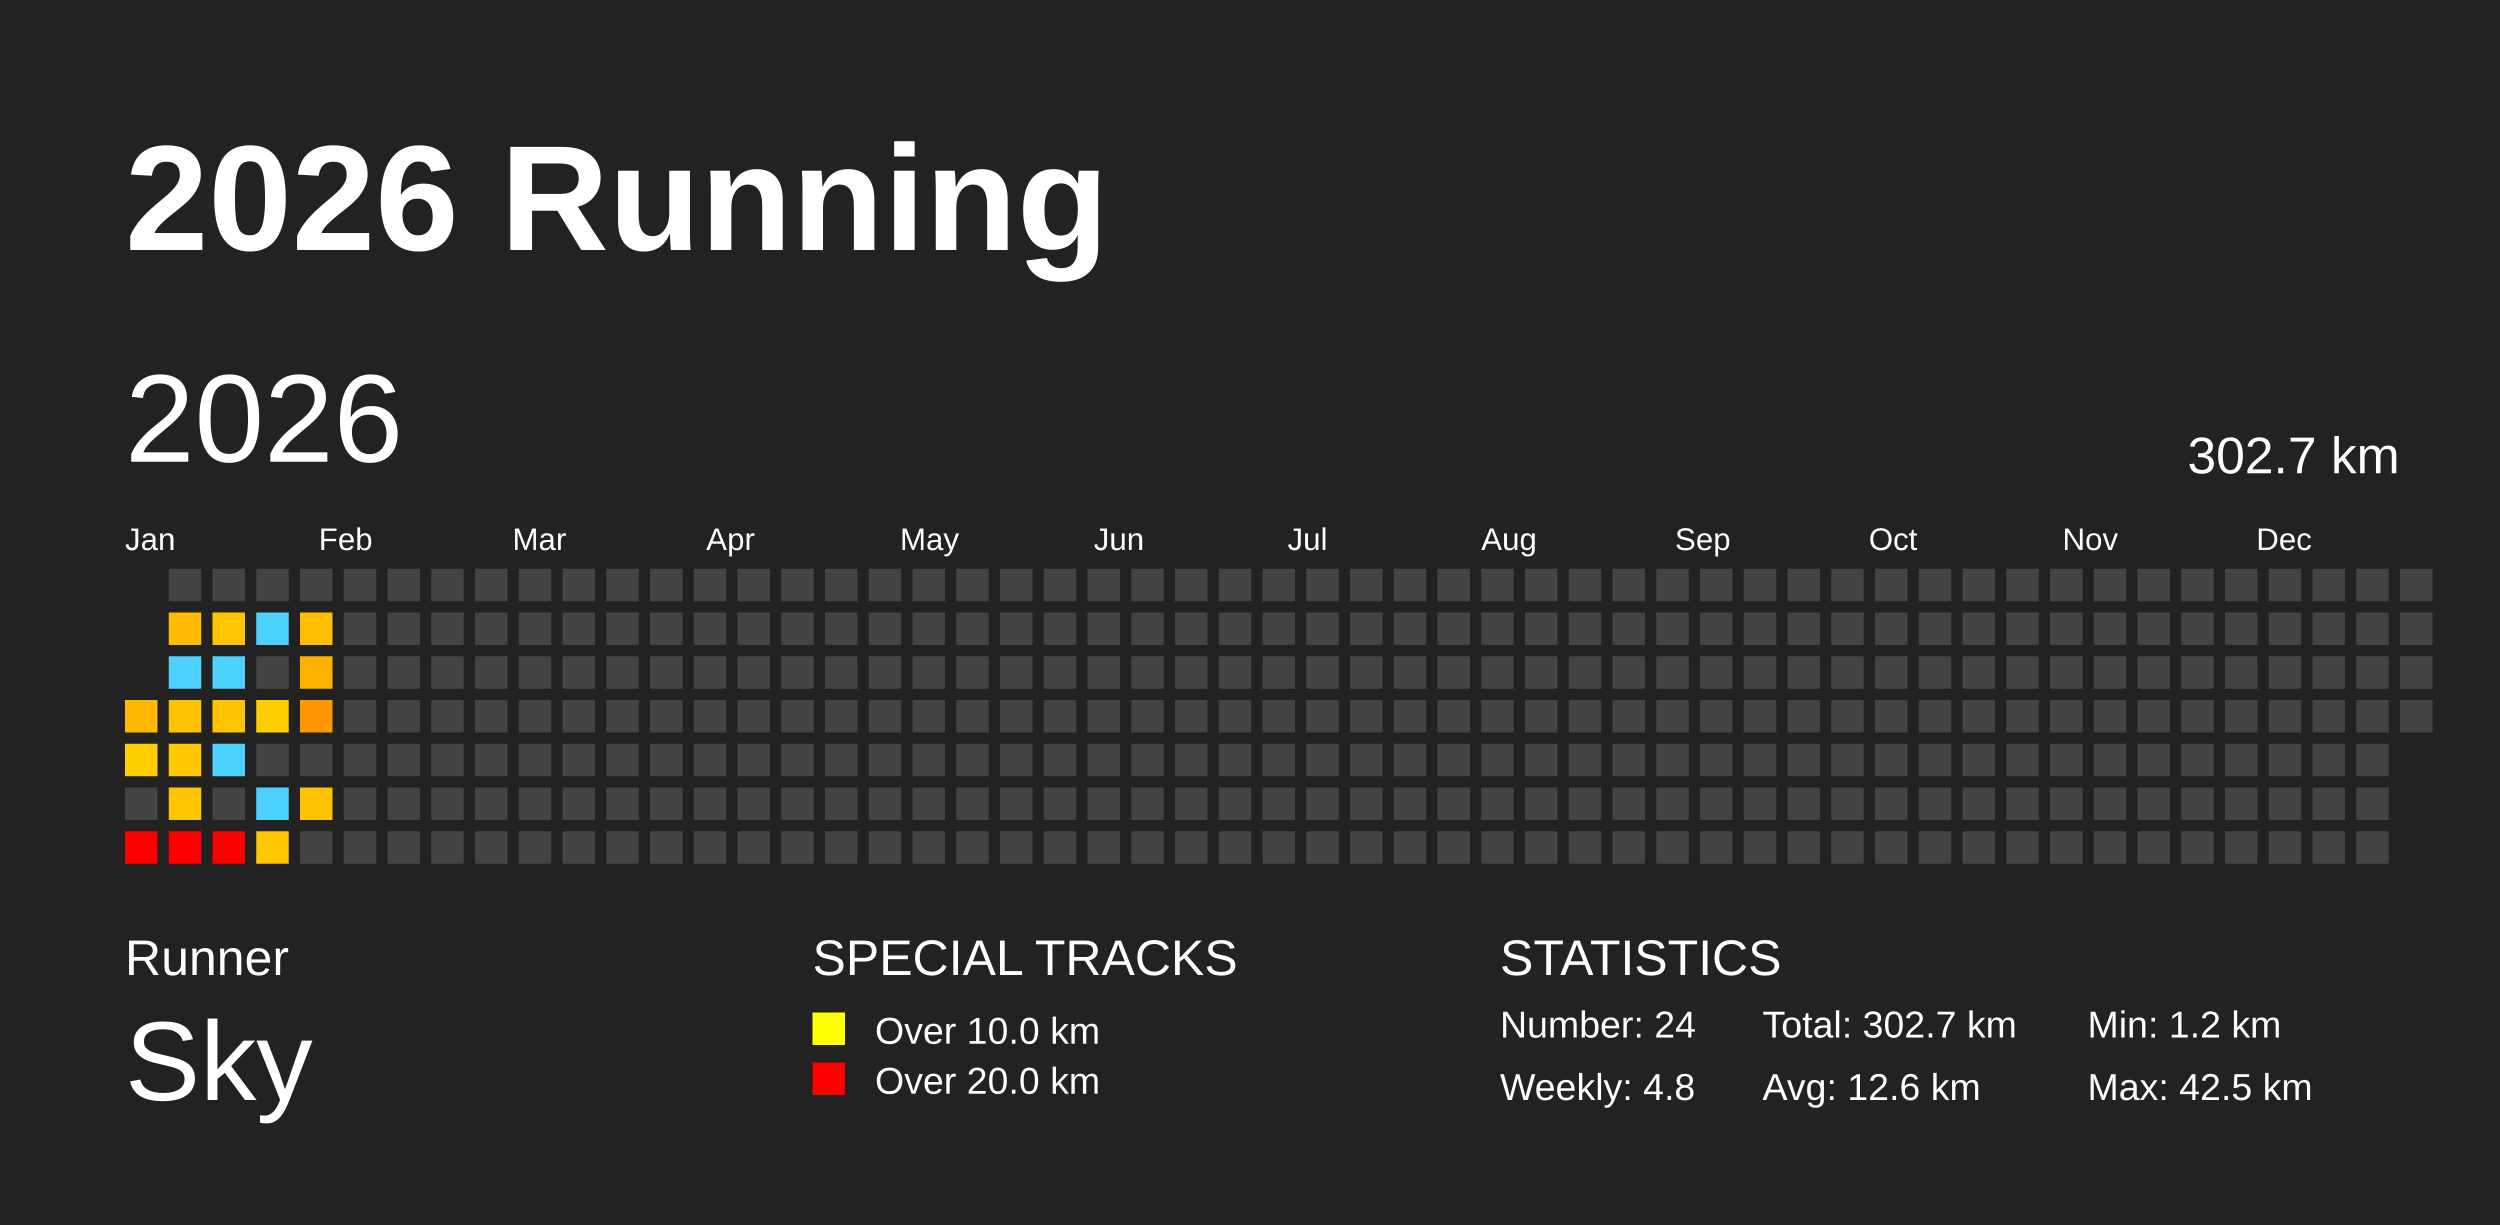
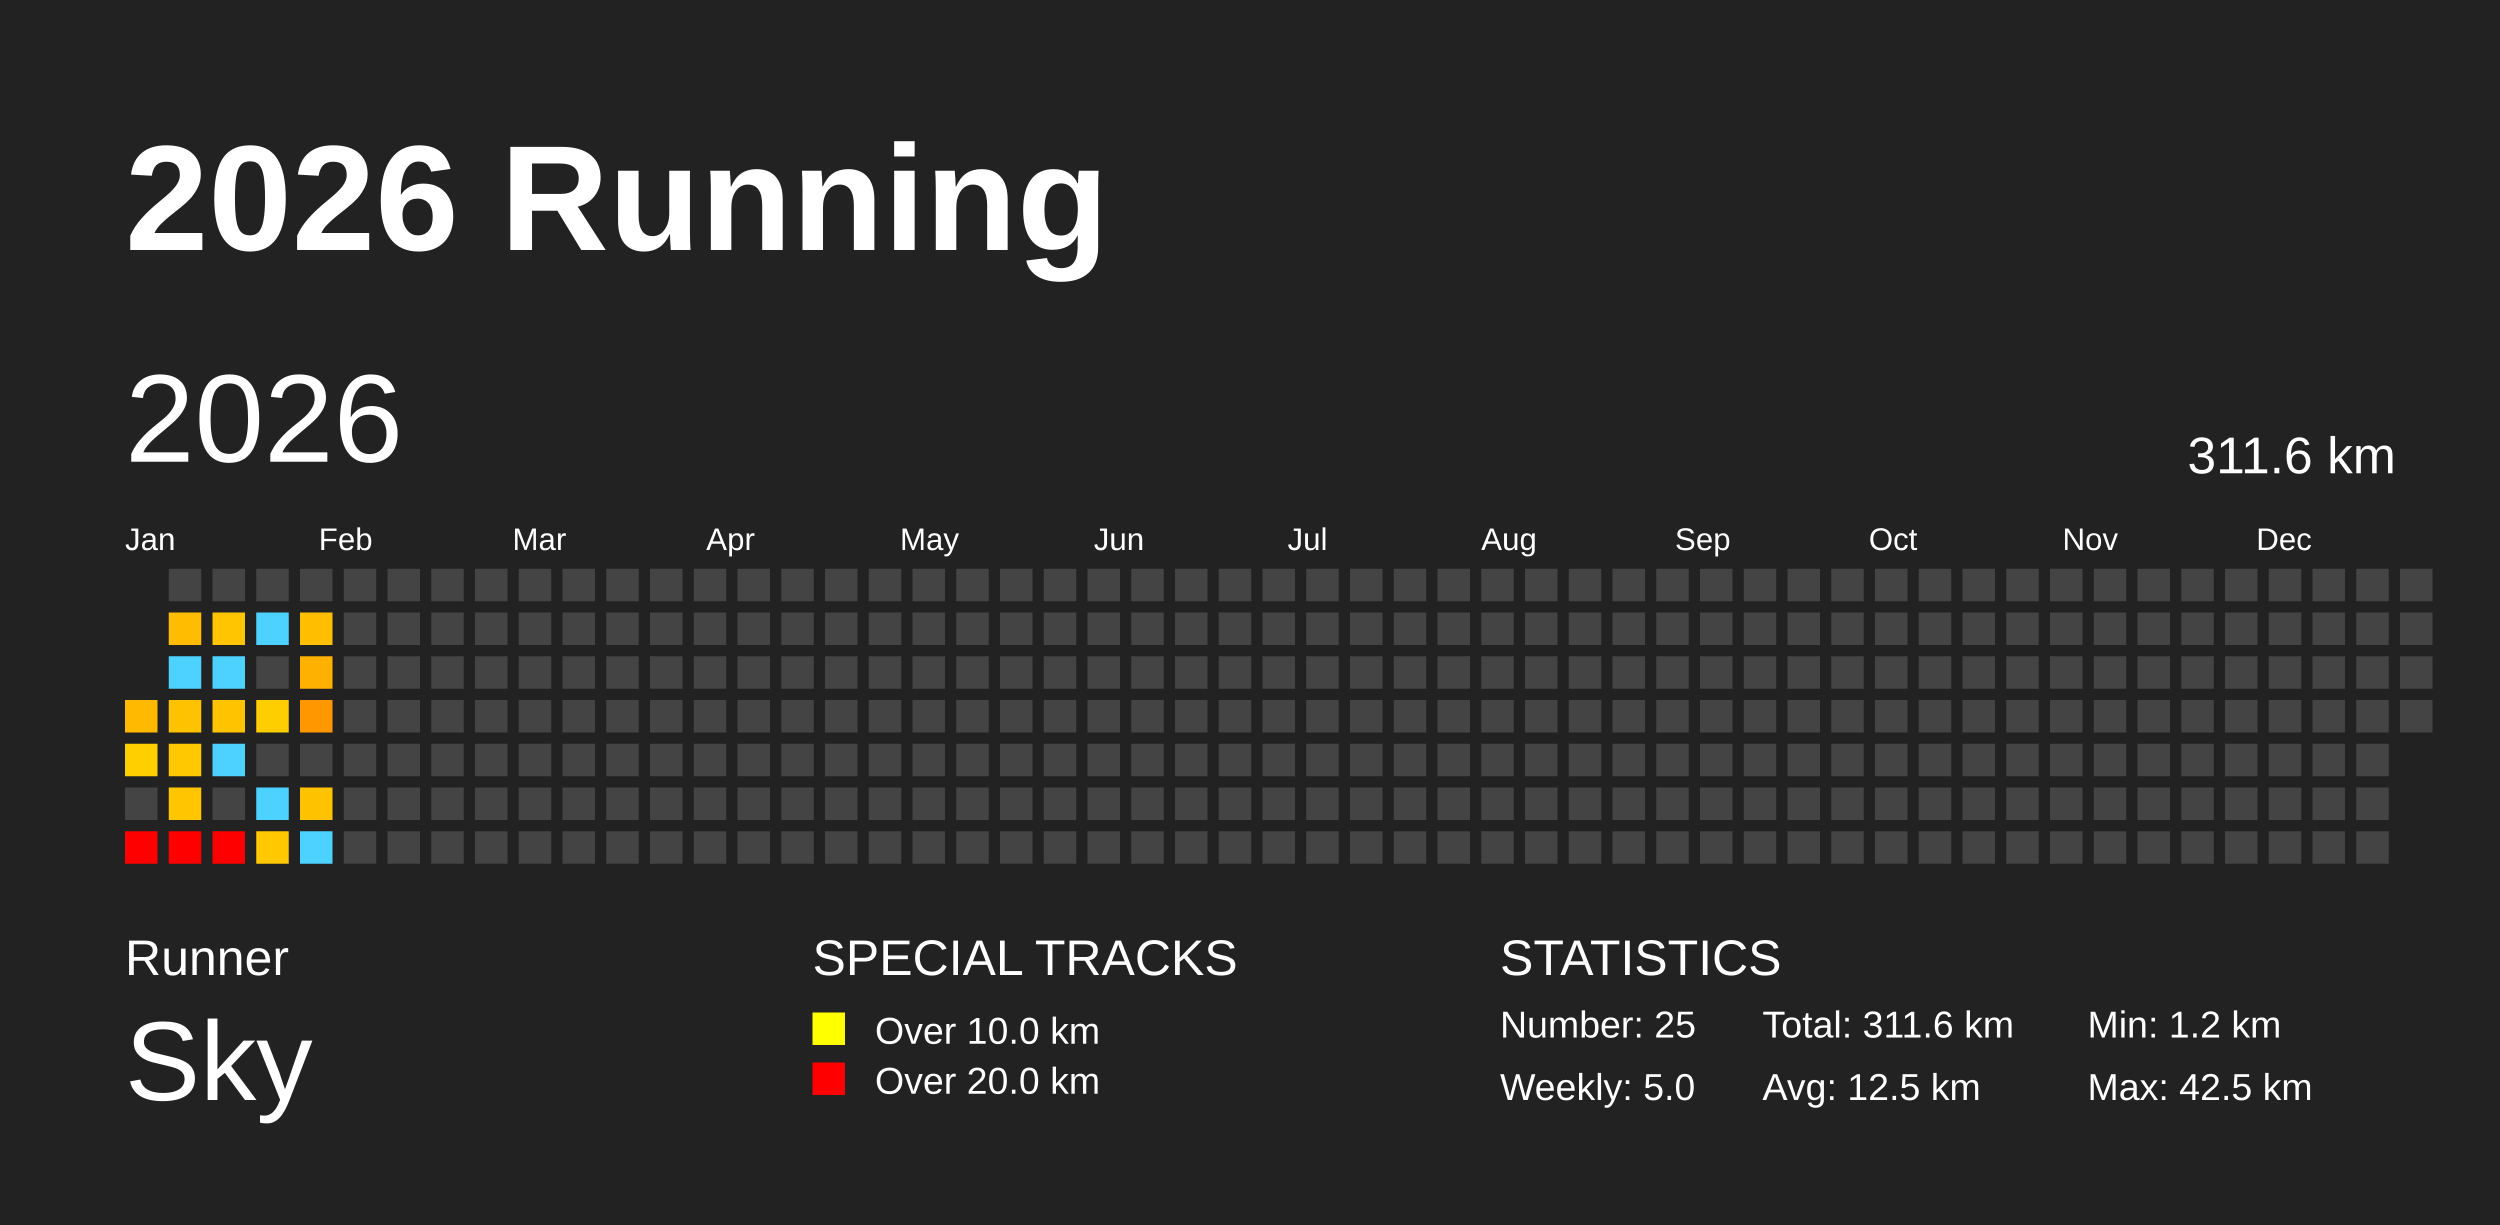
<svg xmlns="http://www.w3.org/2000/svg" baseProfile="full" height="98mm" version="1.1" viewBox="0,0,200,98" width="200mm">
  <defs />
  <rect fill="#222222" height="98" width="200" x="0" y="0" />
  <text fill="#FFFFFF" style="font-size:12px; font-family:Arial; font-weight:bold;" x="10" y="20">2026 Running</text>
  <text fill="#FFFFFF" style="font-size:4px; font-family:Arial" x="10" y="78">Runner</text>
  <text fill="#FFFFFF" style="font-size:9px; font-family:Arial" x="10" y="88">Sky</text>
  <text fill="#FFFFFF" style="font-size:4px; font-family:Arial" x="65" y="78">SPECIAL TRACKS</text>
  <rect fill="yellow" height="2.6" width="2.6" x="65" y="81" />
  <text fill="#FFFFFF" style="font-size:3px; font-family:Arial" x="70" y="83.5">Over 10.0 km</text>
  <rect fill="red" height="2.6" width="2.6" x="65" y="85" />
  <text fill="#FFFFFF" style="font-size:3px; font-family:Arial" x="70" y="87.5">Over 20.0 km</text>
  <text fill="#FFFFFF" style="font-size:4px; font-family:Arial" x="120" y="78">STATISTICS</text>
-   <text fill="#FFFFFF" style="font-size:3px; font-family:Arial" x="120" y="83">Number: 24</text>
-   <text fill="#FFFFFF" style="font-size:3px; font-family:Arial" x="120" y="88">Weekly: 4.8</text>
-   <text fill="#FFFFFF" style="font-size:3px; font-family:Arial" x="141" y="83">Total: 302.7 km</text>
-   <text fill="#FFFFFF" style="font-size:3px; font-family:Arial" x="141" y="88">Avg: 12.6 km</text>
+   <text fill="#FFFFFF" style="font-size:3px; font-family:Arial" x="120" y="83">Number: 25</text>
+   <text fill="#FFFFFF" style="font-size:3px; font-family:Arial" x="120" y="88">Weekly: 5.0</text>
+   <text fill="#FFFFFF" style="font-size:3px; font-family:Arial" x="141" y="83">Total: 311.6 km</text>
+   <text fill="#FFFFFF" style="font-size:3px; font-family:Arial" x="141" y="88">Avg: 12.5 km</text>
  <text fill="#FFFFFF" style="font-size:3px; font-family:Arial" x="167" y="83">Min: 1.2 km</text>
  <text fill="#FFFFFF" style="font-size:3px; font-family:Arial" x="167" y="88">Max: 42.5 km</text>
  <text dominant-baseline="hanging" fill="#FFFFFF" style="font-size:10.0px; font-family:Arial;" x="10" y="30">2026</text>
-   <text dominant-baseline="hanging" fill="#FFFFFF" style="font-size:4.125px; font-family:Arial;" x="175" y="35">302.7 km</text>
+   <text dominant-baseline="hanging" fill="#FFFFFF" style="font-size:4.125px; font-family:Arial;" x="175" y="35">311.6 km</text>
  <text fill="#FFFFFF" style="font-size:2.5px; font-family:Arial" x="10.0" y="44">Jan</text>
  <text fill="#FFFFFF" style="font-size:2.5px; font-family:Arial" x="25.5" y="44">Feb</text>
  <text fill="#FFFFFF" style="font-size:2.5px; font-family:Arial" x="41.0" y="44">Mar</text>
  <text fill="#FFFFFF" style="font-size:2.5px; font-family:Arial" x="56.5" y="44">Apr</text>
  <text fill="#FFFFFF" style="font-size:2.5px; font-family:Arial" x="72.0" y="44">May</text>
  <text fill="#FFFFFF" style="font-size:2.5px; font-family:Arial" x="87.5" y="44">Jun</text>
  <text fill="#FFFFFF" style="font-size:2.5px; font-family:Arial" x="103.0" y="44">Jul</text>
  <text fill="#FFFFFF" style="font-size:2.5px; font-family:Arial" x="118.5" y="44">Aug</text>
  <text fill="#FFFFFF" style="font-size:2.5px; font-family:Arial" x="134.0" y="44">Sep</text>
  <text fill="#FFFFFF" style="font-size:2.5px; font-family:Arial" x="149.5" y="44">Oct</text>
  <text fill="#FFFFFF" style="font-size:2.5px; font-family:Arial" x="165.0" y="44">Nov</text>
  <text fill="#FFFFFF" style="font-size:2.5px; font-family:Arial" x="180.5" y="44">Dec</text>
  <rect fill="#ffba00" height="2.6" width="2.6" x="10.0" y="56.0" />
  <rect fill="#ffcf00" height="2.6" width="2.6" x="10.0" y="59.5" />
  <rect fill="#444444" height="2.6" width="2.6" x="10.0" y="63.0" />
  <rect fill="red" height="2.6" width="2.6" x="10.0" y="66.5" />
  <rect fill="#444444" height="2.6" width="2.6" x="13.5" y="45.5" />
  <rect fill="#ffbc00" height="2.6" width="2.6" x="13.5" y="49.0" />
  <rect fill="#4dd2ff" height="2.6" width="2.6" x="13.5" y="52.5" />
  <rect fill="#ffc200" height="2.6" width="2.6" x="13.5" y="56.0" />
  <rect fill="#ffc800" height="2.6" width="2.6" x="13.5" y="59.5" />
  <rect fill="#ffc600" height="2.6" width="2.6" x="13.5" y="63.0" />
  <rect fill="red" height="2.6" width="2.6" x="13.5" y="66.5" />
  <rect fill="#444444" height="2.6" width="2.6" x="17.0" y="45.5" />
  <rect fill="#ffc500" height="2.6" width="2.6" x="17.0" y="49.0" />
  <rect fill="#4dd2ff" height="2.6" width="2.6" x="17.0" y="52.5" />
  <rect fill="#ffc300" height="2.6" width="2.6" x="17.0" y="56.0" />
  <rect fill="#4dd2ff" height="2.6" width="2.6" x="17.0" y="59.5" />
  <rect fill="#444444" height="2.6" width="2.6" x="17.0" y="63.0" />
  <rect fill="red" height="2.6" width="2.6" x="17.0" y="66.5" />
  <rect fill="#444444" height="2.6" width="2.6" x="20.5" y="45.5" />
  <rect fill="#4dd2ff" height="2.6" width="2.6" x="20.5" y="49.0" />
  <rect fill="#444444" height="2.6" width="2.6" x="20.5" y="52.5" />
  <rect fill="#ffce00" height="2.6" width="2.6" x="20.5" y="56.0" />
  <rect fill="#444444" height="2.6" width="2.6" x="20.5" y="59.5" />
  <rect fill="#4dd2ff" height="2.6" width="2.6" x="20.5" y="63.0" />
  <rect fill="#ffc800" height="2.6" width="2.6" x="20.5" y="66.5" />
  <rect fill="#444444" height="2.6" width="2.6" x="24.0" y="45.5" />
  <rect fill="#ffbe00" height="2.6" width="2.6" x="24.0" y="49.0" />
  <rect fill="#ffb100" height="2.6" width="2.6" x="24.0" y="52.5" />
  <rect fill="#ff9800" height="2.6" width="2.6" x="24.0" y="56.0" />
  <rect fill="#444444" height="2.6" width="2.6" x="24.0" y="59.5" />
  <rect fill="#ffc200" height="2.6" width="2.6" x="24.0" y="63.0" />
-   <rect fill="#444444" height="2.6" width="2.6" x="24.0" y="66.5" />
+   <rect fill="#4dd2ff" height="2.6" width="2.6" x="24.0" y="66.5" />
  <rect fill="#444444" height="2.6" width="2.6" x="27.5" y="45.5" />
  <rect fill="#444444" height="2.6" width="2.6" x="27.5" y="49.0" />
  <rect fill="#444444" height="2.6" width="2.6" x="27.5" y="52.5" />
  <rect fill="#444444" height="2.6" width="2.6" x="27.5" y="56.0" />
  <rect fill="#444444" height="2.6" width="2.6" x="27.5" y="59.5" />
  <rect fill="#444444" height="2.6" width="2.6" x="27.5" y="63.0" />
  <rect fill="#444444" height="2.6" width="2.6" x="27.5" y="66.5" />
  <rect fill="#444444" height="2.6" width="2.6" x="31.0" y="45.5" />
  <rect fill="#444444" height="2.6" width="2.6" x="31.0" y="49.0" />
  <rect fill="#444444" height="2.6" width="2.6" x="31.0" y="52.5" />
  <rect fill="#444444" height="2.6" width="2.6" x="31.0" y="56.0" />
  <rect fill="#444444" height="2.6" width="2.6" x="31.0" y="59.5" />
  <rect fill="#444444" height="2.6" width="2.6" x="31.0" y="63.0" />
  <rect fill="#444444" height="2.6" width="2.6" x="31.0" y="66.5" />
  <rect fill="#444444" height="2.6" width="2.6" x="34.5" y="45.5" />
  <rect fill="#444444" height="2.6" width="2.6" x="34.5" y="49.0" />
  <rect fill="#444444" height="2.6" width="2.6" x="34.5" y="52.5" />
  <rect fill="#444444" height="2.6" width="2.6" x="34.5" y="56.0" />
  <rect fill="#444444" height="2.6" width="2.6" x="34.5" y="59.5" />
  <rect fill="#444444" height="2.6" width="2.6" x="34.5" y="63.0" />
  <rect fill="#444444" height="2.6" width="2.6" x="34.5" y="66.5" />
  <rect fill="#444444" height="2.6" width="2.6" x="38.0" y="45.5" />
  <rect fill="#444444" height="2.6" width="2.6" x="38.0" y="49.0" />
  <rect fill="#444444" height="2.6" width="2.6" x="38.0" y="52.5" />
  <rect fill="#444444" height="2.6" width="2.6" x="38.0" y="56.0" />
  <rect fill="#444444" height="2.6" width="2.6" x="38.0" y="59.5" />
  <rect fill="#444444" height="2.6" width="2.6" x="38.0" y="63.0" />
  <rect fill="#444444" height="2.6" width="2.6" x="38.0" y="66.5" />
  <rect fill="#444444" height="2.6" width="2.6" x="41.5" y="45.5" />
  <rect fill="#444444" height="2.6" width="2.6" x="41.5" y="49.0" />
  <rect fill="#444444" height="2.6" width="2.6" x="41.5" y="52.5" />
  <rect fill="#444444" height="2.6" width="2.6" x="41.5" y="56.0" />
  <rect fill="#444444" height="2.6" width="2.6" x="41.5" y="59.5" />
  <rect fill="#444444" height="2.6" width="2.6" x="41.5" y="63.0" />
  <rect fill="#444444" height="2.6" width="2.6" x="41.5" y="66.5" />
  <rect fill="#444444" height="2.6" width="2.6" x="45.0" y="45.5" />
  <rect fill="#444444" height="2.6" width="2.6" x="45.0" y="49.0" />
  <rect fill="#444444" height="2.6" width="2.6" x="45.0" y="52.5" />
  <rect fill="#444444" height="2.6" width="2.6" x="45.0" y="56.0" />
  <rect fill="#444444" height="2.6" width="2.6" x="45.0" y="59.5" />
  <rect fill="#444444" height="2.6" width="2.6" x="45.0" y="63.0" />
  <rect fill="#444444" height="2.6" width="2.6" x="45.0" y="66.5" />
  <rect fill="#444444" height="2.6" width="2.6" x="48.5" y="45.5" />
  <rect fill="#444444" height="2.6" width="2.6" x="48.5" y="49.0" />
  <rect fill="#444444" height="2.6" width="2.6" x="48.5" y="52.5" />
  <rect fill="#444444" height="2.6" width="2.6" x="48.5" y="56.0" />
  <rect fill="#444444" height="2.6" width="2.6" x="48.5" y="59.5" />
  <rect fill="#444444" height="2.6" width="2.6" x="48.5" y="63.0" />
  <rect fill="#444444" height="2.6" width="2.6" x="48.5" y="66.5" />
  <rect fill="#444444" height="2.6" width="2.6" x="52.0" y="45.5" />
  <rect fill="#444444" height="2.6" width="2.6" x="52.0" y="49.0" />
  <rect fill="#444444" height="2.6" width="2.6" x="52.0" y="52.5" />
  <rect fill="#444444" height="2.6" width="2.6" x="52.0" y="56.0" />
  <rect fill="#444444" height="2.6" width="2.6" x="52.0" y="59.5" />
  <rect fill="#444444" height="2.6" width="2.6" x="52.0" y="63.0" />
  <rect fill="#444444" height="2.6" width="2.6" x="52.0" y="66.5" />
  <rect fill="#444444" height="2.6" width="2.6" x="55.5" y="45.5" />
  <rect fill="#444444" height="2.6" width="2.6" x="55.5" y="49.0" />
  <rect fill="#444444" height="2.6" width="2.6" x="55.5" y="52.5" />
  <rect fill="#444444" height="2.6" width="2.6" x="55.5" y="56.0" />
  <rect fill="#444444" height="2.6" width="2.6" x="55.5" y="59.5" />
  <rect fill="#444444" height="2.6" width="2.6" x="55.5" y="63.0" />
  <rect fill="#444444" height="2.6" width="2.6" x="55.5" y="66.5" />
  <rect fill="#444444" height="2.6" width="2.6" x="59.0" y="45.5" />
  <rect fill="#444444" height="2.6" width="2.6" x="59.0" y="49.0" />
  <rect fill="#444444" height="2.6" width="2.6" x="59.0" y="52.5" />
  <rect fill="#444444" height="2.6" width="2.6" x="59.0" y="56.0" />
  <rect fill="#444444" height="2.6" width="2.6" x="59.0" y="59.5" />
  <rect fill="#444444" height="2.6" width="2.6" x="59.0" y="63.0" />
  <rect fill="#444444" height="2.6" width="2.6" x="59.0" y="66.5" />
  <rect fill="#444444" height="2.6" width="2.6" x="62.5" y="45.5" />
  <rect fill="#444444" height="2.6" width="2.6" x="62.5" y="49.0" />
  <rect fill="#444444" height="2.6" width="2.6" x="62.5" y="52.5" />
  <rect fill="#444444" height="2.6" width="2.6" x="62.5" y="56.0" />
  <rect fill="#444444" height="2.6" width="2.6" x="62.5" y="59.5" />
  <rect fill="#444444" height="2.6" width="2.6" x="62.5" y="63.0" />
  <rect fill="#444444" height="2.6" width="2.6" x="62.5" y="66.5" />
  <rect fill="#444444" height="2.6" width="2.6" x="66.0" y="45.5" />
  <rect fill="#444444" height="2.6" width="2.6" x="66.0" y="49.0" />
  <rect fill="#444444" height="2.6" width="2.6" x="66.0" y="52.5" />
  <rect fill="#444444" height="2.6" width="2.6" x="66.0" y="56.0" />
  <rect fill="#444444" height="2.6" width="2.6" x="66.0" y="59.5" />
  <rect fill="#444444" height="2.6" width="2.6" x="66.0" y="63.0" />
  <rect fill="#444444" height="2.6" width="2.6" x="66.0" y="66.5" />
  <rect fill="#444444" height="2.6" width="2.6" x="69.5" y="45.5" />
  <rect fill="#444444" height="2.6" width="2.6" x="69.5" y="49.0" />
  <rect fill="#444444" height="2.6" width="2.6" x="69.5" y="52.5" />
  <rect fill="#444444" height="2.6" width="2.6" x="69.5" y="56.0" />
  <rect fill="#444444" height="2.6" width="2.6" x="69.5" y="59.5" />
  <rect fill="#444444" height="2.6" width="2.6" x="69.5" y="63.0" />
  <rect fill="#444444" height="2.6" width="2.6" x="69.5" y="66.5" />
  <rect fill="#444444" height="2.6" width="2.6" x="73.0" y="45.5" />
  <rect fill="#444444" height="2.6" width="2.6" x="73.0" y="49.0" />
  <rect fill="#444444" height="2.6" width="2.6" x="73.0" y="52.5" />
  <rect fill="#444444" height="2.6" width="2.6" x="73.0" y="56.0" />
  <rect fill="#444444" height="2.6" width="2.6" x="73.0" y="59.5" />
  <rect fill="#444444" height="2.6" width="2.6" x="73.0" y="63.0" />
  <rect fill="#444444" height="2.6" width="2.6" x="73.0" y="66.5" />
  <rect fill="#444444" height="2.6" width="2.6" x="76.5" y="45.5" />
  <rect fill="#444444" height="2.6" width="2.6" x="76.5" y="49.0" />
  <rect fill="#444444" height="2.6" width="2.6" x="76.5" y="52.5" />
  <rect fill="#444444" height="2.6" width="2.6" x="76.5" y="56.0" />
  <rect fill="#444444" height="2.6" width="2.6" x="76.5" y="59.5" />
  <rect fill="#444444" height="2.6" width="2.6" x="76.5" y="63.0" />
  <rect fill="#444444" height="2.6" width="2.6" x="76.5" y="66.5" />
  <rect fill="#444444" height="2.6" width="2.6" x="80.0" y="45.5" />
  <rect fill="#444444" height="2.6" width="2.6" x="80.0" y="49.0" />
  <rect fill="#444444" height="2.6" width="2.6" x="80.0" y="52.5" />
  <rect fill="#444444" height="2.6" width="2.6" x="80.0" y="56.0" />
  <rect fill="#444444" height="2.6" width="2.6" x="80.0" y="59.5" />
  <rect fill="#444444" height="2.6" width="2.6" x="80.0" y="63.0" />
  <rect fill="#444444" height="2.6" width="2.6" x="80.0" y="66.5" />
  <rect fill="#444444" height="2.6" width="2.6" x="83.5" y="45.5" />
  <rect fill="#444444" height="2.6" width="2.6" x="83.5" y="49.0" />
  <rect fill="#444444" height="2.6" width="2.6" x="83.5" y="52.5" />
  <rect fill="#444444" height="2.6" width="2.6" x="83.5" y="56.0" />
  <rect fill="#444444" height="2.6" width="2.6" x="83.5" y="59.5" />
  <rect fill="#444444" height="2.6" width="2.6" x="83.5" y="63.0" />
  <rect fill="#444444" height="2.6" width="2.6" x="83.5" y="66.5" />
  <rect fill="#444444" height="2.6" width="2.6" x="87.0" y="45.5" />
  <rect fill="#444444" height="2.6" width="2.6" x="87.0" y="49.0" />
  <rect fill="#444444" height="2.6" width="2.6" x="87.0" y="52.5" />
  <rect fill="#444444" height="2.6" width="2.6" x="87.0" y="56.0" />
  <rect fill="#444444" height="2.6" width="2.6" x="87.0" y="59.5" />
  <rect fill="#444444" height="2.6" width="2.6" x="87.0" y="63.0" />
  <rect fill="#444444" height="2.6" width="2.6" x="87.0" y="66.5" />
  <rect fill="#444444" height="2.6" width="2.6" x="90.5" y="45.5" />
  <rect fill="#444444" height="2.6" width="2.6" x="90.5" y="49.0" />
  <rect fill="#444444" height="2.6" width="2.6" x="90.5" y="52.5" />
  <rect fill="#444444" height="2.6" width="2.6" x="90.5" y="56.0" />
  <rect fill="#444444" height="2.6" width="2.6" x="90.5" y="59.5" />
  <rect fill="#444444" height="2.6" width="2.6" x="90.5" y="63.0" />
  <rect fill="#444444" height="2.6" width="2.6" x="90.5" y="66.5" />
  <rect fill="#444444" height="2.6" width="2.6" x="94.0" y="45.5" />
  <rect fill="#444444" height="2.6" width="2.6" x="94.0" y="49.0" />
  <rect fill="#444444" height="2.6" width="2.6" x="94.0" y="52.5" />
  <rect fill="#444444" height="2.6" width="2.6" x="94.0" y="56.0" />
  <rect fill="#444444" height="2.6" width="2.6" x="94.0" y="59.5" />
  <rect fill="#444444" height="2.6" width="2.6" x="94.0" y="63.0" />
  <rect fill="#444444" height="2.6" width="2.6" x="94.0" y="66.5" />
  <rect fill="#444444" height="2.6" width="2.6" x="97.5" y="45.5" />
  <rect fill="#444444" height="2.6" width="2.6" x="97.5" y="49.0" />
  <rect fill="#444444" height="2.6" width="2.6" x="97.5" y="52.5" />
  <rect fill="#444444" height="2.6" width="2.6" x="97.5" y="56.0" />
  <rect fill="#444444" height="2.6" width="2.6" x="97.5" y="59.5" />
  <rect fill="#444444" height="2.6" width="2.6" x="97.5" y="63.0" />
  <rect fill="#444444" height="2.6" width="2.6" x="97.5" y="66.5" />
  <rect fill="#444444" height="2.6" width="2.6" x="101.0" y="45.5" />
  <rect fill="#444444" height="2.6" width="2.6" x="101.0" y="49.0" />
  <rect fill="#444444" height="2.6" width="2.6" x="101.0" y="52.5" />
  <rect fill="#444444" height="2.6" width="2.6" x="101.0" y="56.0" />
  <rect fill="#444444" height="2.6" width="2.6" x="101.0" y="59.5" />
  <rect fill="#444444" height="2.6" width="2.6" x="101.0" y="63.0" />
  <rect fill="#444444" height="2.6" width="2.6" x="101.0" y="66.5" />
  <rect fill="#444444" height="2.6" width="2.6" x="104.5" y="45.5" />
  <rect fill="#444444" height="2.6" width="2.6" x="104.5" y="49.0" />
  <rect fill="#444444" height="2.6" width="2.6" x="104.5" y="52.5" />
  <rect fill="#444444" height="2.6" width="2.6" x="104.5" y="56.0" />
  <rect fill="#444444" height="2.6" width="2.6" x="104.5" y="59.5" />
  <rect fill="#444444" height="2.6" width="2.6" x="104.5" y="63.0" />
  <rect fill="#444444" height="2.6" width="2.6" x="104.5" y="66.5" />
  <rect fill="#444444" height="2.6" width="2.6" x="108.0" y="45.5" />
  <rect fill="#444444" height="2.6" width="2.6" x="108.0" y="49.0" />
  <rect fill="#444444" height="2.6" width="2.6" x="108.0" y="52.5" />
  <rect fill="#444444" height="2.6" width="2.6" x="108.0" y="56.0" />
  <rect fill="#444444" height="2.6" width="2.6" x="108.0" y="59.5" />
  <rect fill="#444444" height="2.6" width="2.6" x="108.0" y="63.0" />
  <rect fill="#444444" height="2.6" width="2.6" x="108.0" y="66.5" />
  <rect fill="#444444" height="2.6" width="2.6" x="111.5" y="45.5" />
  <rect fill="#444444" height="2.6" width="2.6" x="111.5" y="49.0" />
  <rect fill="#444444" height="2.6" width="2.6" x="111.5" y="52.5" />
  <rect fill="#444444" height="2.6" width="2.6" x="111.5" y="56.0" />
  <rect fill="#444444" height="2.6" width="2.6" x="111.5" y="59.5" />
  <rect fill="#444444" height="2.6" width="2.6" x="111.5" y="63.0" />
  <rect fill="#444444" height="2.6" width="2.6" x="111.5" y="66.5" />
  <rect fill="#444444" height="2.6" width="2.6" x="115.0" y="45.5" />
  <rect fill="#444444" height="2.6" width="2.6" x="115.0" y="49.0" />
  <rect fill="#444444" height="2.6" width="2.6" x="115.0" y="52.5" />
  <rect fill="#444444" height="2.6" width="2.6" x="115.0" y="56.0" />
  <rect fill="#444444" height="2.6" width="2.6" x="115.0" y="59.5" />
  <rect fill="#444444" height="2.6" width="2.6" x="115.0" y="63.0" />
  <rect fill="#444444" height="2.6" width="2.6" x="115.0" y="66.5" />
  <rect fill="#444444" height="2.6" width="2.6" x="118.5" y="45.5" />
  <rect fill="#444444" height="2.6" width="2.6" x="118.5" y="49.0" />
  <rect fill="#444444" height="2.6" width="2.6" x="118.5" y="52.5" />
  <rect fill="#444444" height="2.6" width="2.6" x="118.5" y="56.0" />
  <rect fill="#444444" height="2.6" width="2.6" x="118.5" y="59.5" />
  <rect fill="#444444" height="2.6" width="2.6" x="118.5" y="63.0" />
  <rect fill="#444444" height="2.6" width="2.6" x="118.5" y="66.5" />
  <rect fill="#444444" height="2.6" width="2.6" x="122.0" y="45.5" />
  <rect fill="#444444" height="2.6" width="2.6" x="122.0" y="49.0" />
  <rect fill="#444444" height="2.6" width="2.6" x="122.0" y="52.5" />
  <rect fill="#444444" height="2.6" width="2.6" x="122.0" y="56.0" />
  <rect fill="#444444" height="2.6" width="2.6" x="122.0" y="59.5" />
  <rect fill="#444444" height="2.6" width="2.6" x="122.0" y="63.0" />
  <rect fill="#444444" height="2.6" width="2.6" x="122.0" y="66.5" />
  <rect fill="#444444" height="2.6" width="2.6" x="125.5" y="45.5" />
  <rect fill="#444444" height="2.6" width="2.6" x="125.5" y="49.0" />
  <rect fill="#444444" height="2.6" width="2.6" x="125.5" y="52.5" />
  <rect fill="#444444" height="2.6" width="2.6" x="125.5" y="56.0" />
  <rect fill="#444444" height="2.6" width="2.6" x="125.5" y="59.5" />
  <rect fill="#444444" height="2.6" width="2.6" x="125.5" y="63.0" />
  <rect fill="#444444" height="2.6" width="2.6" x="125.5" y="66.5" />
  <rect fill="#444444" height="2.6" width="2.6" x="129.0" y="45.5" />
  <rect fill="#444444" height="2.6" width="2.6" x="129.0" y="49.0" />
  <rect fill="#444444" height="2.6" width="2.6" x="129.0" y="52.5" />
  <rect fill="#444444" height="2.6" width="2.6" x="129.0" y="56.0" />
  <rect fill="#444444" height="2.6" width="2.6" x="129.0" y="59.5" />
  <rect fill="#444444" height="2.6" width="2.6" x="129.0" y="63.0" />
  <rect fill="#444444" height="2.6" width="2.6" x="129.0" y="66.5" />
  <rect fill="#444444" height="2.6" width="2.6" x="132.5" y="45.5" />
  <rect fill="#444444" height="2.6" width="2.6" x="132.5" y="49.0" />
  <rect fill="#444444" height="2.6" width="2.6" x="132.5" y="52.5" />
  <rect fill="#444444" height="2.6" width="2.6" x="132.5" y="56.0" />
  <rect fill="#444444" height="2.6" width="2.6" x="132.5" y="59.5" />
  <rect fill="#444444" height="2.6" width="2.6" x="132.5" y="63.0" />
  <rect fill="#444444" height="2.6" width="2.6" x="132.5" y="66.5" />
  <rect fill="#444444" height="2.6" width="2.6" x="136.0" y="45.5" />
  <rect fill="#444444" height="2.6" width="2.6" x="136.0" y="49.0" />
  <rect fill="#444444" height="2.6" width="2.6" x="136.0" y="52.5" />
  <rect fill="#444444" height="2.6" width="2.6" x="136.0" y="56.0" />
  <rect fill="#444444" height="2.6" width="2.6" x="136.0" y="59.5" />
  <rect fill="#444444" height="2.6" width="2.6" x="136.0" y="63.0" />
  <rect fill="#444444" height="2.6" width="2.6" x="136.0" y="66.5" />
  <rect fill="#444444" height="2.6" width="2.6" x="139.5" y="45.5" />
  <rect fill="#444444" height="2.6" width="2.6" x="139.5" y="49.0" />
  <rect fill="#444444" height="2.6" width="2.6" x="139.5" y="52.5" />
  <rect fill="#444444" height="2.6" width="2.6" x="139.5" y="56.0" />
  <rect fill="#444444" height="2.6" width="2.6" x="139.5" y="59.5" />
  <rect fill="#444444" height="2.6" width="2.6" x="139.5" y="63.0" />
  <rect fill="#444444" height="2.6" width="2.6" x="139.5" y="66.5" />
  <rect fill="#444444" height="2.6" width="2.6" x="143.0" y="45.5" />
  <rect fill="#444444" height="2.6" width="2.6" x="143.0" y="49.0" />
  <rect fill="#444444" height="2.6" width="2.6" x="143.0" y="52.5" />
  <rect fill="#444444" height="2.6" width="2.6" x="143.0" y="56.0" />
  <rect fill="#444444" height="2.6" width="2.6" x="143.0" y="59.5" />
  <rect fill="#444444" height="2.6" width="2.6" x="143.0" y="63.0" />
  <rect fill="#444444" height="2.6" width="2.6" x="143.0" y="66.5" />
  <rect fill="#444444" height="2.6" width="2.6" x="146.5" y="45.5" />
  <rect fill="#444444" height="2.6" width="2.6" x="146.5" y="49.0" />
  <rect fill="#444444" height="2.6" width="2.6" x="146.5" y="52.5" />
  <rect fill="#444444" height="2.6" width="2.6" x="146.5" y="56.0" />
  <rect fill="#444444" height="2.6" width="2.6" x="146.5" y="59.5" />
  <rect fill="#444444" height="2.6" width="2.6" x="146.5" y="63.0" />
  <rect fill="#444444" height="2.6" width="2.6" x="146.5" y="66.5" />
  <rect fill="#444444" height="2.6" width="2.6" x="150.0" y="45.5" />
  <rect fill="#444444" height="2.6" width="2.6" x="150.0" y="49.0" />
  <rect fill="#444444" height="2.6" width="2.6" x="150.0" y="52.5" />
  <rect fill="#444444" height="2.6" width="2.6" x="150.0" y="56.0" />
  <rect fill="#444444" height="2.6" width="2.6" x="150.0" y="59.5" />
  <rect fill="#444444" height="2.6" width="2.6" x="150.0" y="63.0" />
  <rect fill="#444444" height="2.6" width="2.6" x="150.0" y="66.5" />
  <rect fill="#444444" height="2.6" width="2.6" x="153.5" y="45.5" />
  <rect fill="#444444" height="2.6" width="2.6" x="153.5" y="49.0" />
  <rect fill="#444444" height="2.6" width="2.6" x="153.5" y="52.5" />
  <rect fill="#444444" height="2.6" width="2.6" x="153.5" y="56.0" />
  <rect fill="#444444" height="2.6" width="2.6" x="153.5" y="59.5" />
  <rect fill="#444444" height="2.6" width="2.6" x="153.5" y="63.0" />
  <rect fill="#444444" height="2.6" width="2.6" x="153.5" y="66.5" />
  <rect fill="#444444" height="2.6" width="2.6" x="157.0" y="45.5" />
  <rect fill="#444444" height="2.6" width="2.6" x="157.0" y="49.0" />
  <rect fill="#444444" height="2.6" width="2.6" x="157.0" y="52.5" />
  <rect fill="#444444" height="2.6" width="2.6" x="157.0" y="56.0" />
  <rect fill="#444444" height="2.6" width="2.6" x="157.0" y="59.5" />
  <rect fill="#444444" height="2.6" width="2.6" x="157.0" y="63.0" />
  <rect fill="#444444" height="2.6" width="2.6" x="157.0" y="66.5" />
  <rect fill="#444444" height="2.6" width="2.6" x="160.5" y="45.5" />
  <rect fill="#444444" height="2.6" width="2.6" x="160.5" y="49.0" />
  <rect fill="#444444" height="2.6" width="2.6" x="160.5" y="52.5" />
  <rect fill="#444444" height="2.6" width="2.6" x="160.5" y="56.0" />
  <rect fill="#444444" height="2.6" width="2.6" x="160.5" y="59.5" />
  <rect fill="#444444" height="2.6" width="2.6" x="160.5" y="63.0" />
  <rect fill="#444444" height="2.6" width="2.6" x="160.5" y="66.5" />
  <rect fill="#444444" height="2.6" width="2.6" x="164.0" y="45.5" />
  <rect fill="#444444" height="2.6" width="2.6" x="164.0" y="49.0" />
  <rect fill="#444444" height="2.6" width="2.6" x="164.0" y="52.5" />
  <rect fill="#444444" height="2.6" width="2.6" x="164.0" y="56.0" />
  <rect fill="#444444" height="2.6" width="2.6" x="164.0" y="59.5" />
  <rect fill="#444444" height="2.6" width="2.6" x="164.0" y="63.0" />
  <rect fill="#444444" height="2.6" width="2.6" x="164.0" y="66.5" />
  <rect fill="#444444" height="2.6" width="2.6" x="167.5" y="45.5" />
  <rect fill="#444444" height="2.6" width="2.6" x="167.5" y="49.0" />
  <rect fill="#444444" height="2.6" width="2.6" x="167.5" y="52.5" />
  <rect fill="#444444" height="2.6" width="2.6" x="167.5" y="56.0" />
  <rect fill="#444444" height="2.6" width="2.6" x="167.5" y="59.5" />
  <rect fill="#444444" height="2.6" width="2.6" x="167.5" y="63.0" />
  <rect fill="#444444" height="2.6" width="2.6" x="167.5" y="66.5" />
  <rect fill="#444444" height="2.6" width="2.6" x="171.0" y="45.5" />
  <rect fill="#444444" height="2.6" width="2.6" x="171.0" y="49.0" />
  <rect fill="#444444" height="2.6" width="2.6" x="171.0" y="52.5" />
  <rect fill="#444444" height="2.6" width="2.6" x="171.0" y="56.0" />
  <rect fill="#444444" height="2.6" width="2.6" x="171.0" y="59.5" />
  <rect fill="#444444" height="2.6" width="2.6" x="171.0" y="63.0" />
  <rect fill="#444444" height="2.6" width="2.6" x="171.0" y="66.5" />
  <rect fill="#444444" height="2.6" width="2.6" x="174.5" y="45.5" />
  <rect fill="#444444" height="2.6" width="2.6" x="174.5" y="49.0" />
  <rect fill="#444444" height="2.6" width="2.6" x="174.5" y="52.5" />
  <rect fill="#444444" height="2.6" width="2.6" x="174.5" y="56.0" />
  <rect fill="#444444" height="2.6" width="2.6" x="174.5" y="59.5" />
  <rect fill="#444444" height="2.6" width="2.6" x="174.5" y="63.0" />
  <rect fill="#444444" height="2.6" width="2.6" x="174.5" y="66.5" />
  <rect fill="#444444" height="2.6" width="2.6" x="178.0" y="45.5" />
  <rect fill="#444444" height="2.6" width="2.6" x="178.0" y="49.0" />
  <rect fill="#444444" height="2.6" width="2.6" x="178.0" y="52.5" />
  <rect fill="#444444" height="2.6" width="2.6" x="178.0" y="56.0" />
  <rect fill="#444444" height="2.6" width="2.6" x="178.0" y="59.5" />
  <rect fill="#444444" height="2.6" width="2.6" x="178.0" y="63.0" />
  <rect fill="#444444" height="2.6" width="2.6" x="178.0" y="66.5" />
  <rect fill="#444444" height="2.6" width="2.6" x="181.5" y="45.5" />
  <rect fill="#444444" height="2.6" width="2.6" x="181.5" y="49.0" />
  <rect fill="#444444" height="2.6" width="2.6" x="181.5" y="52.5" />
  <rect fill="#444444" height="2.6" width="2.6" x="181.5" y="56.0" />
  <rect fill="#444444" height="2.6" width="2.6" x="181.5" y="59.5" />
  <rect fill="#444444" height="2.6" width="2.6" x="181.5" y="63.0" />
  <rect fill="#444444" height="2.6" width="2.6" x="181.5" y="66.5" />
  <rect fill="#444444" height="2.6" width="2.6" x="185.0" y="45.5" />
  <rect fill="#444444" height="2.6" width="2.6" x="185.0" y="49.0" />
  <rect fill="#444444" height="2.6" width="2.6" x="185.0" y="52.5" />
  <rect fill="#444444" height="2.6" width="2.6" x="185.0" y="56.0" />
  <rect fill="#444444" height="2.6" width="2.6" x="185.0" y="59.5" />
  <rect fill="#444444" height="2.6" width="2.6" x="185.0" y="63.0" />
  <rect fill="#444444" height="2.6" width="2.6" x="185.0" y="66.5" />
  <rect fill="#444444" height="2.6" width="2.6" x="188.5" y="45.5" />
  <rect fill="#444444" height="2.6" width="2.6" x="188.5" y="49.0" />
  <rect fill="#444444" height="2.6" width="2.6" x="188.5" y="52.5" />
  <rect fill="#444444" height="2.6" width="2.6" x="188.5" y="56.0" />
  <rect fill="#444444" height="2.6" width="2.6" x="188.5" y="59.5" />
  <rect fill="#444444" height="2.6" width="2.6" x="188.5" y="63.0" />
  <rect fill="#444444" height="2.6" width="2.6" x="188.5" y="66.5" />
  <rect fill="#444444" height="2.6" width="2.6" x="192.0" y="45.5" />
  <rect fill="#444444" height="2.6" width="2.6" x="192.0" y="49.0" />
  <rect fill="#444444" height="2.6" width="2.6" x="192.0" y="52.5" />
  <rect fill="#444444" height="2.6" width="2.6" x="192.0" y="56.0" />
</svg>
